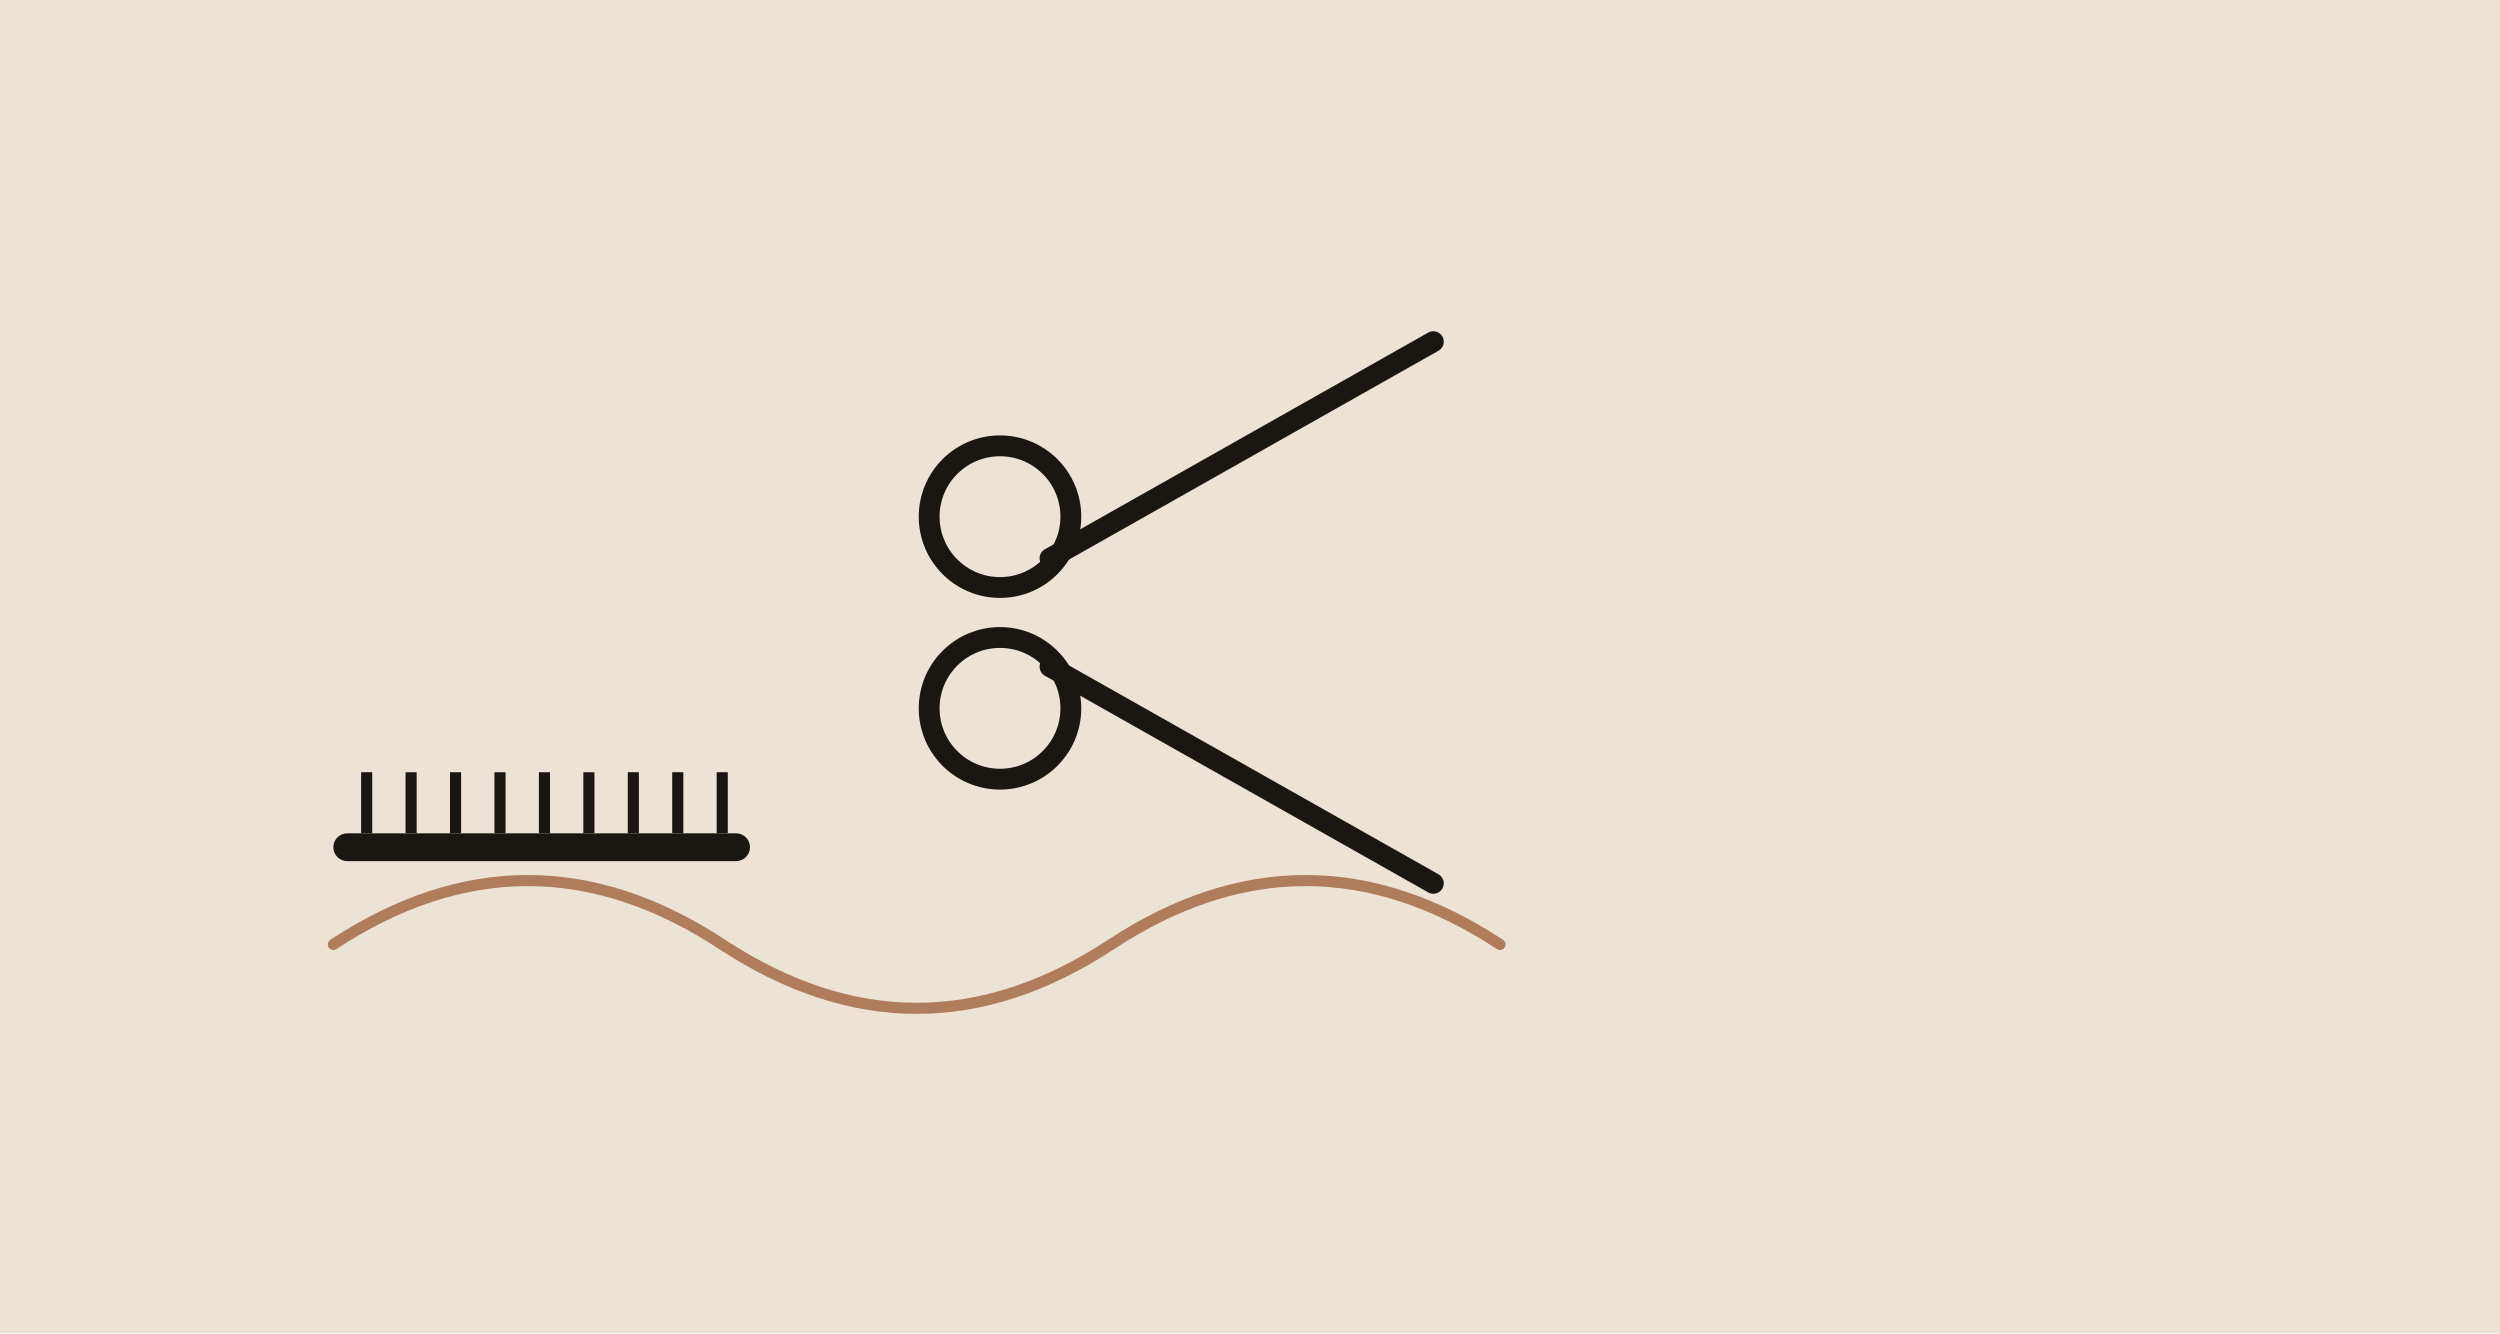
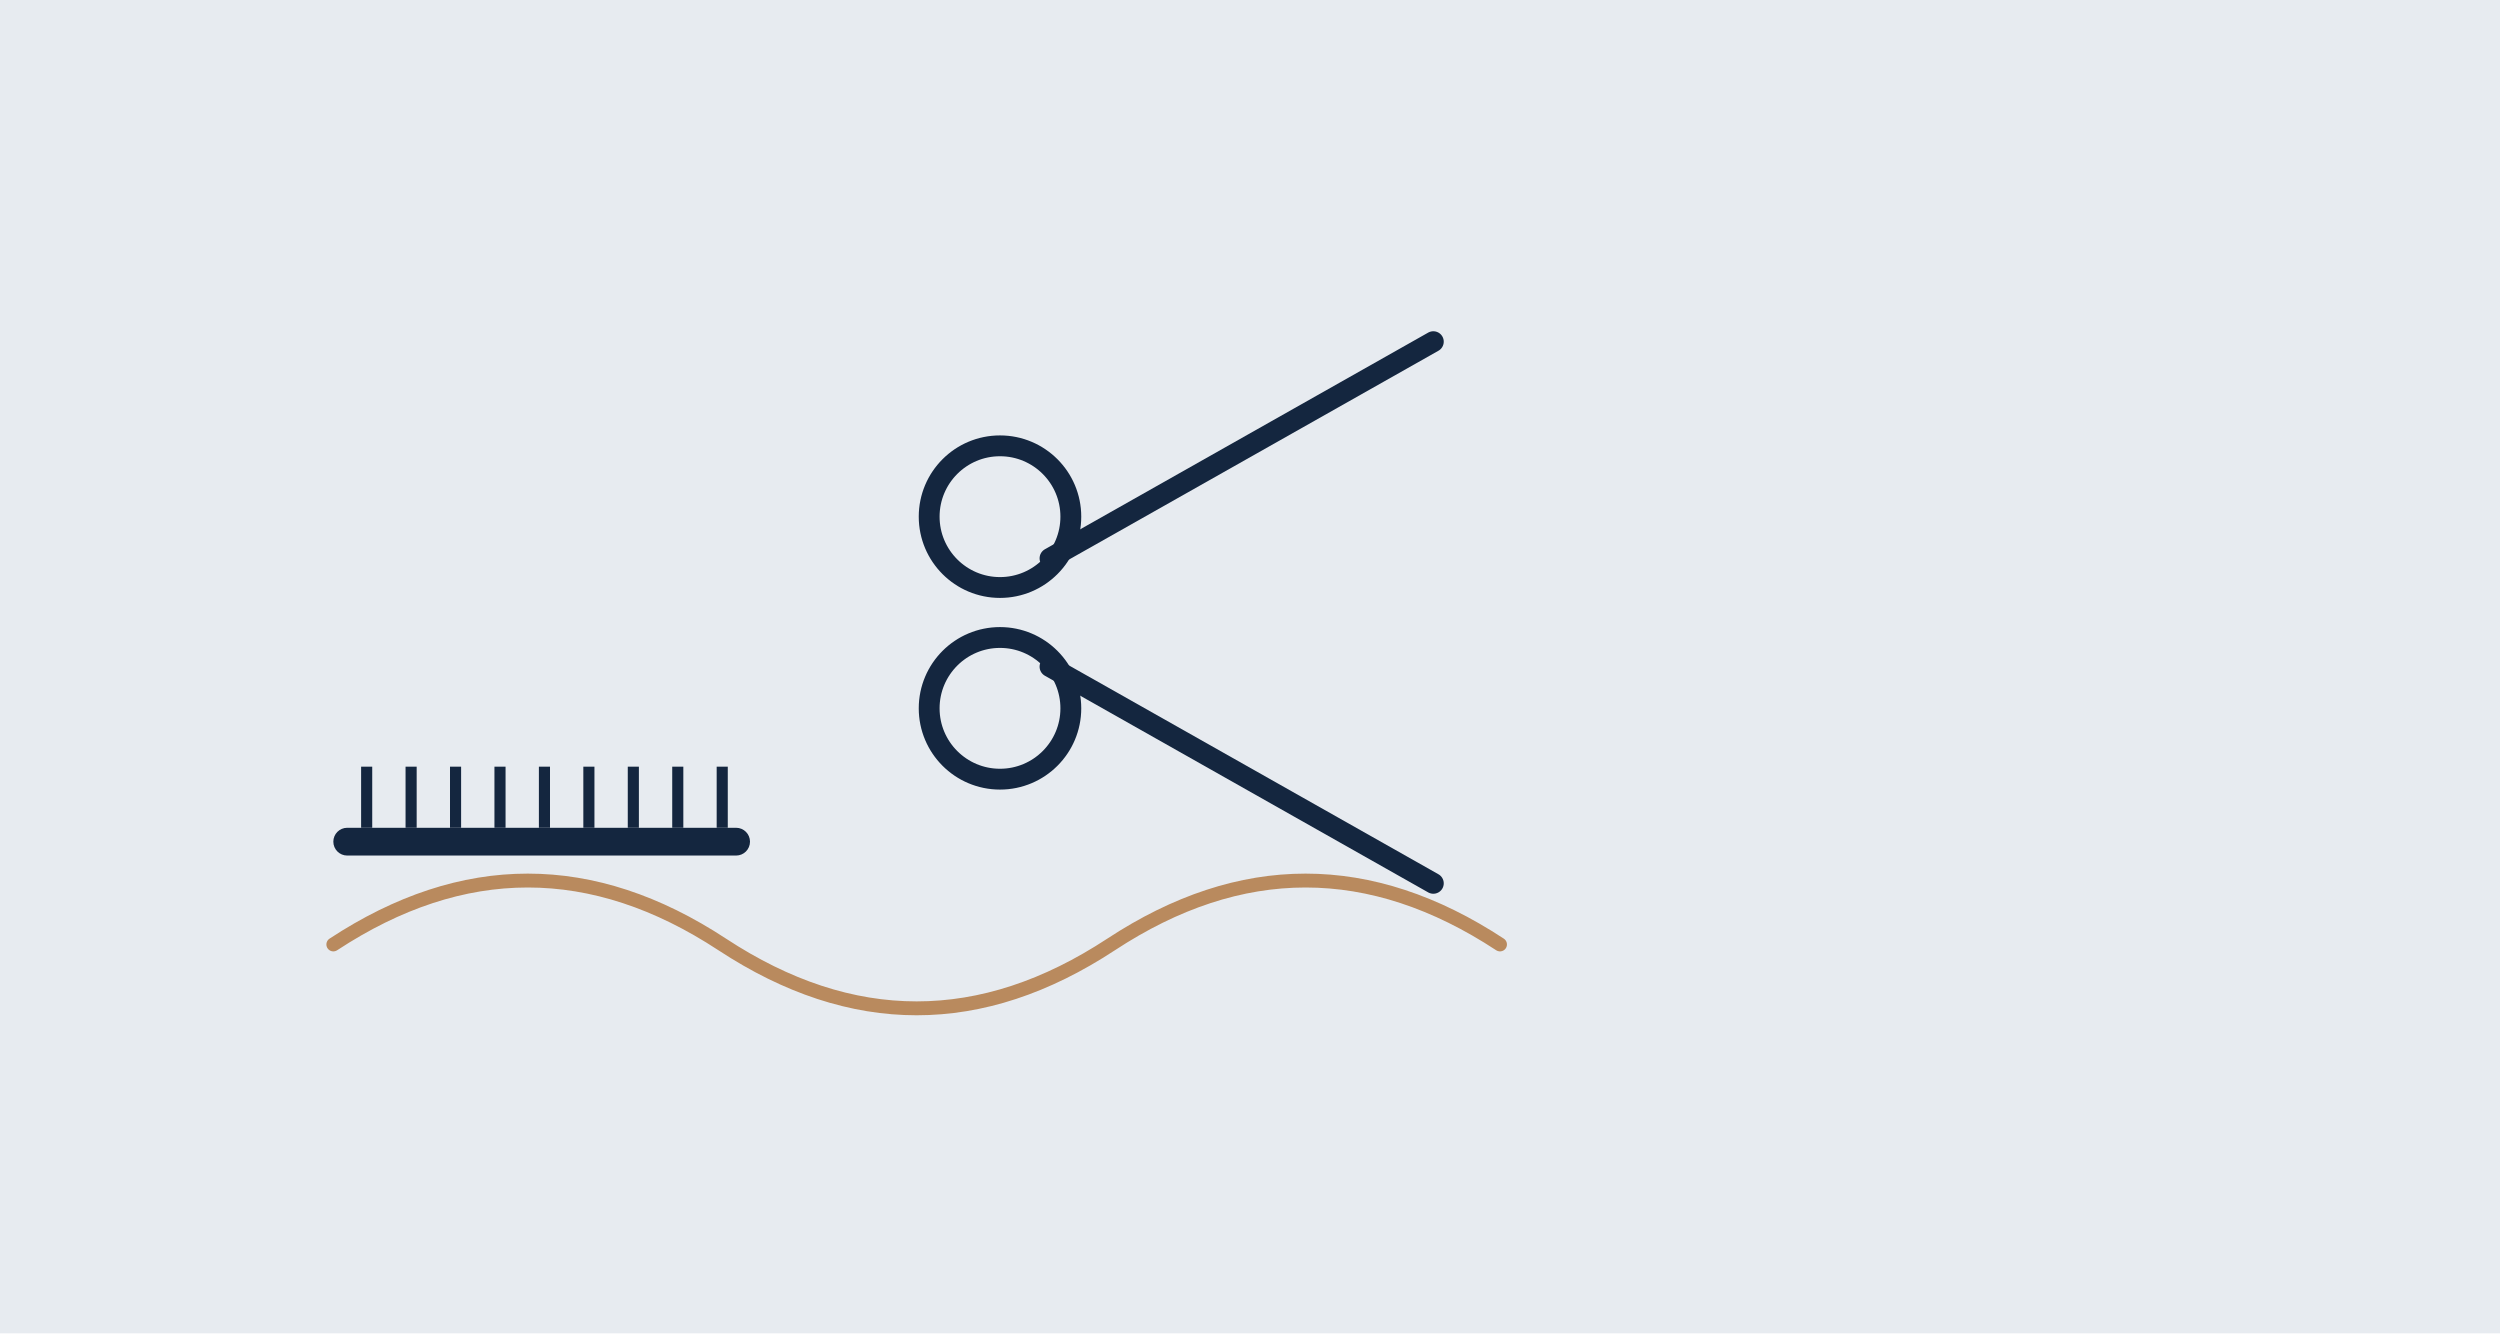
<svg xmlns="http://www.w3.org/2000/svg" viewBox="0 0 900 480" preserveAspectRatio="xMidYMid slice" role="img" aria-label="Coupe et coiffage">
-   <rect width="900" height="480" fill="#ece3d5" />
-   <g transform="translate(360,150) scale(1.5)" stroke="#1a1712" stroke-width="5" fill="none" stroke-linecap="round">
+   <rect width="900" height="480" fill="#E7EBF0" />
+   <g transform="translate(360,150) scale(1.5)" stroke="#14263F" stroke-width="5" fill="none" stroke-linecap="round">
    <circle cx="0" cy="24" r="17" />
    <circle cx="0" cy="70" r="17" />
    <path d="M12 34 L104 -18 M12 60 L104 112" />
  </g>
-   <g stroke="#b07d5c" stroke-width="4" fill="none" stroke-linecap="round">
+   <g stroke="#B98A5E" stroke-width="5" fill="none" stroke-linecap="round">
    <path d="M120 340 q70 -46 140 0 t140 0 t140 0" />
  </g>
-   <rect x="120" y="300" width="150" height="10" rx="5" fill="#1a1712" />
-   <g stroke="#1a1712" stroke-width="4">
-     <path d="M132 300 v-22 M148 300 v-22 M164 300 v-22 M180 300 v-22 M196 300 v-22 M212 300 v-22 M228 300 v-22 M244 300 v-22 M260 300 v-22" />
+   <rect x="120" y="298" width="150" height="10" rx="5" fill="#14263F" />
+   <g stroke="#14263F" stroke-width="4">
+     <path d="M132 298 v-22 M148 298 v-22 M164 298 v-22 M180 298 v-22 M196 298 v-22 M212 298 v-22 M228 298 v-22 M244 298 v-22 M260 298 v-22" />
  </g>
</svg>
